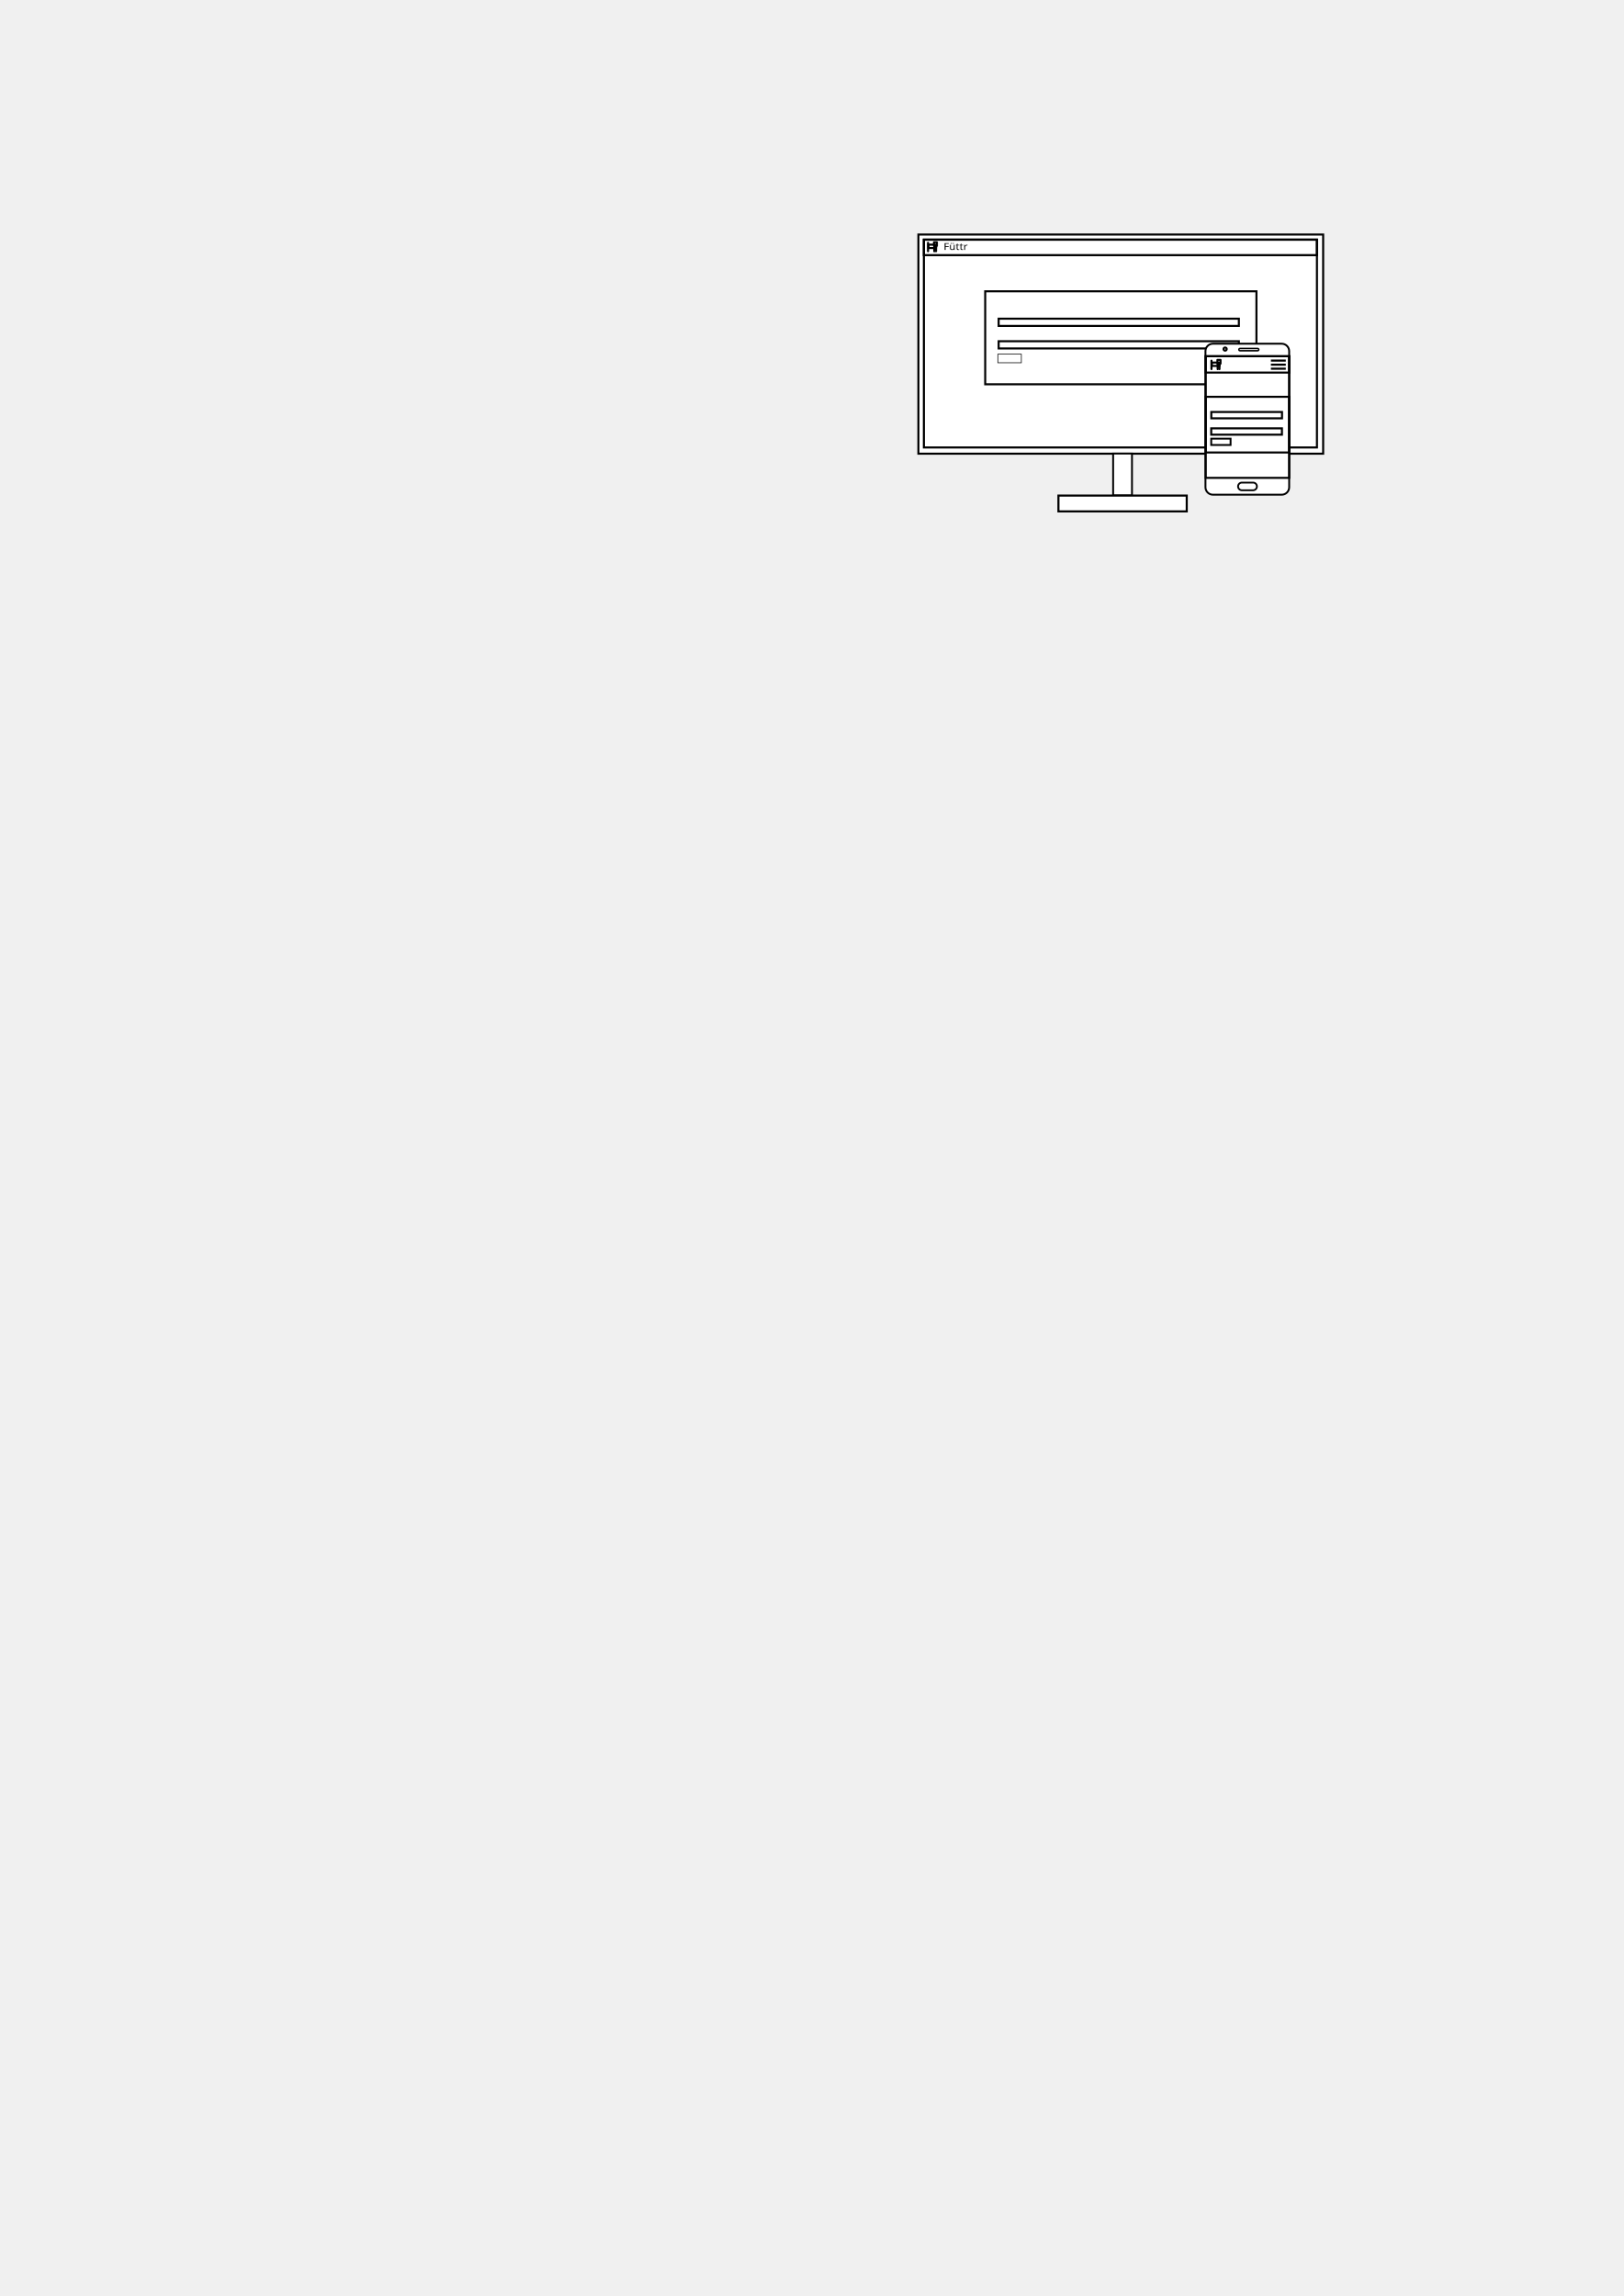
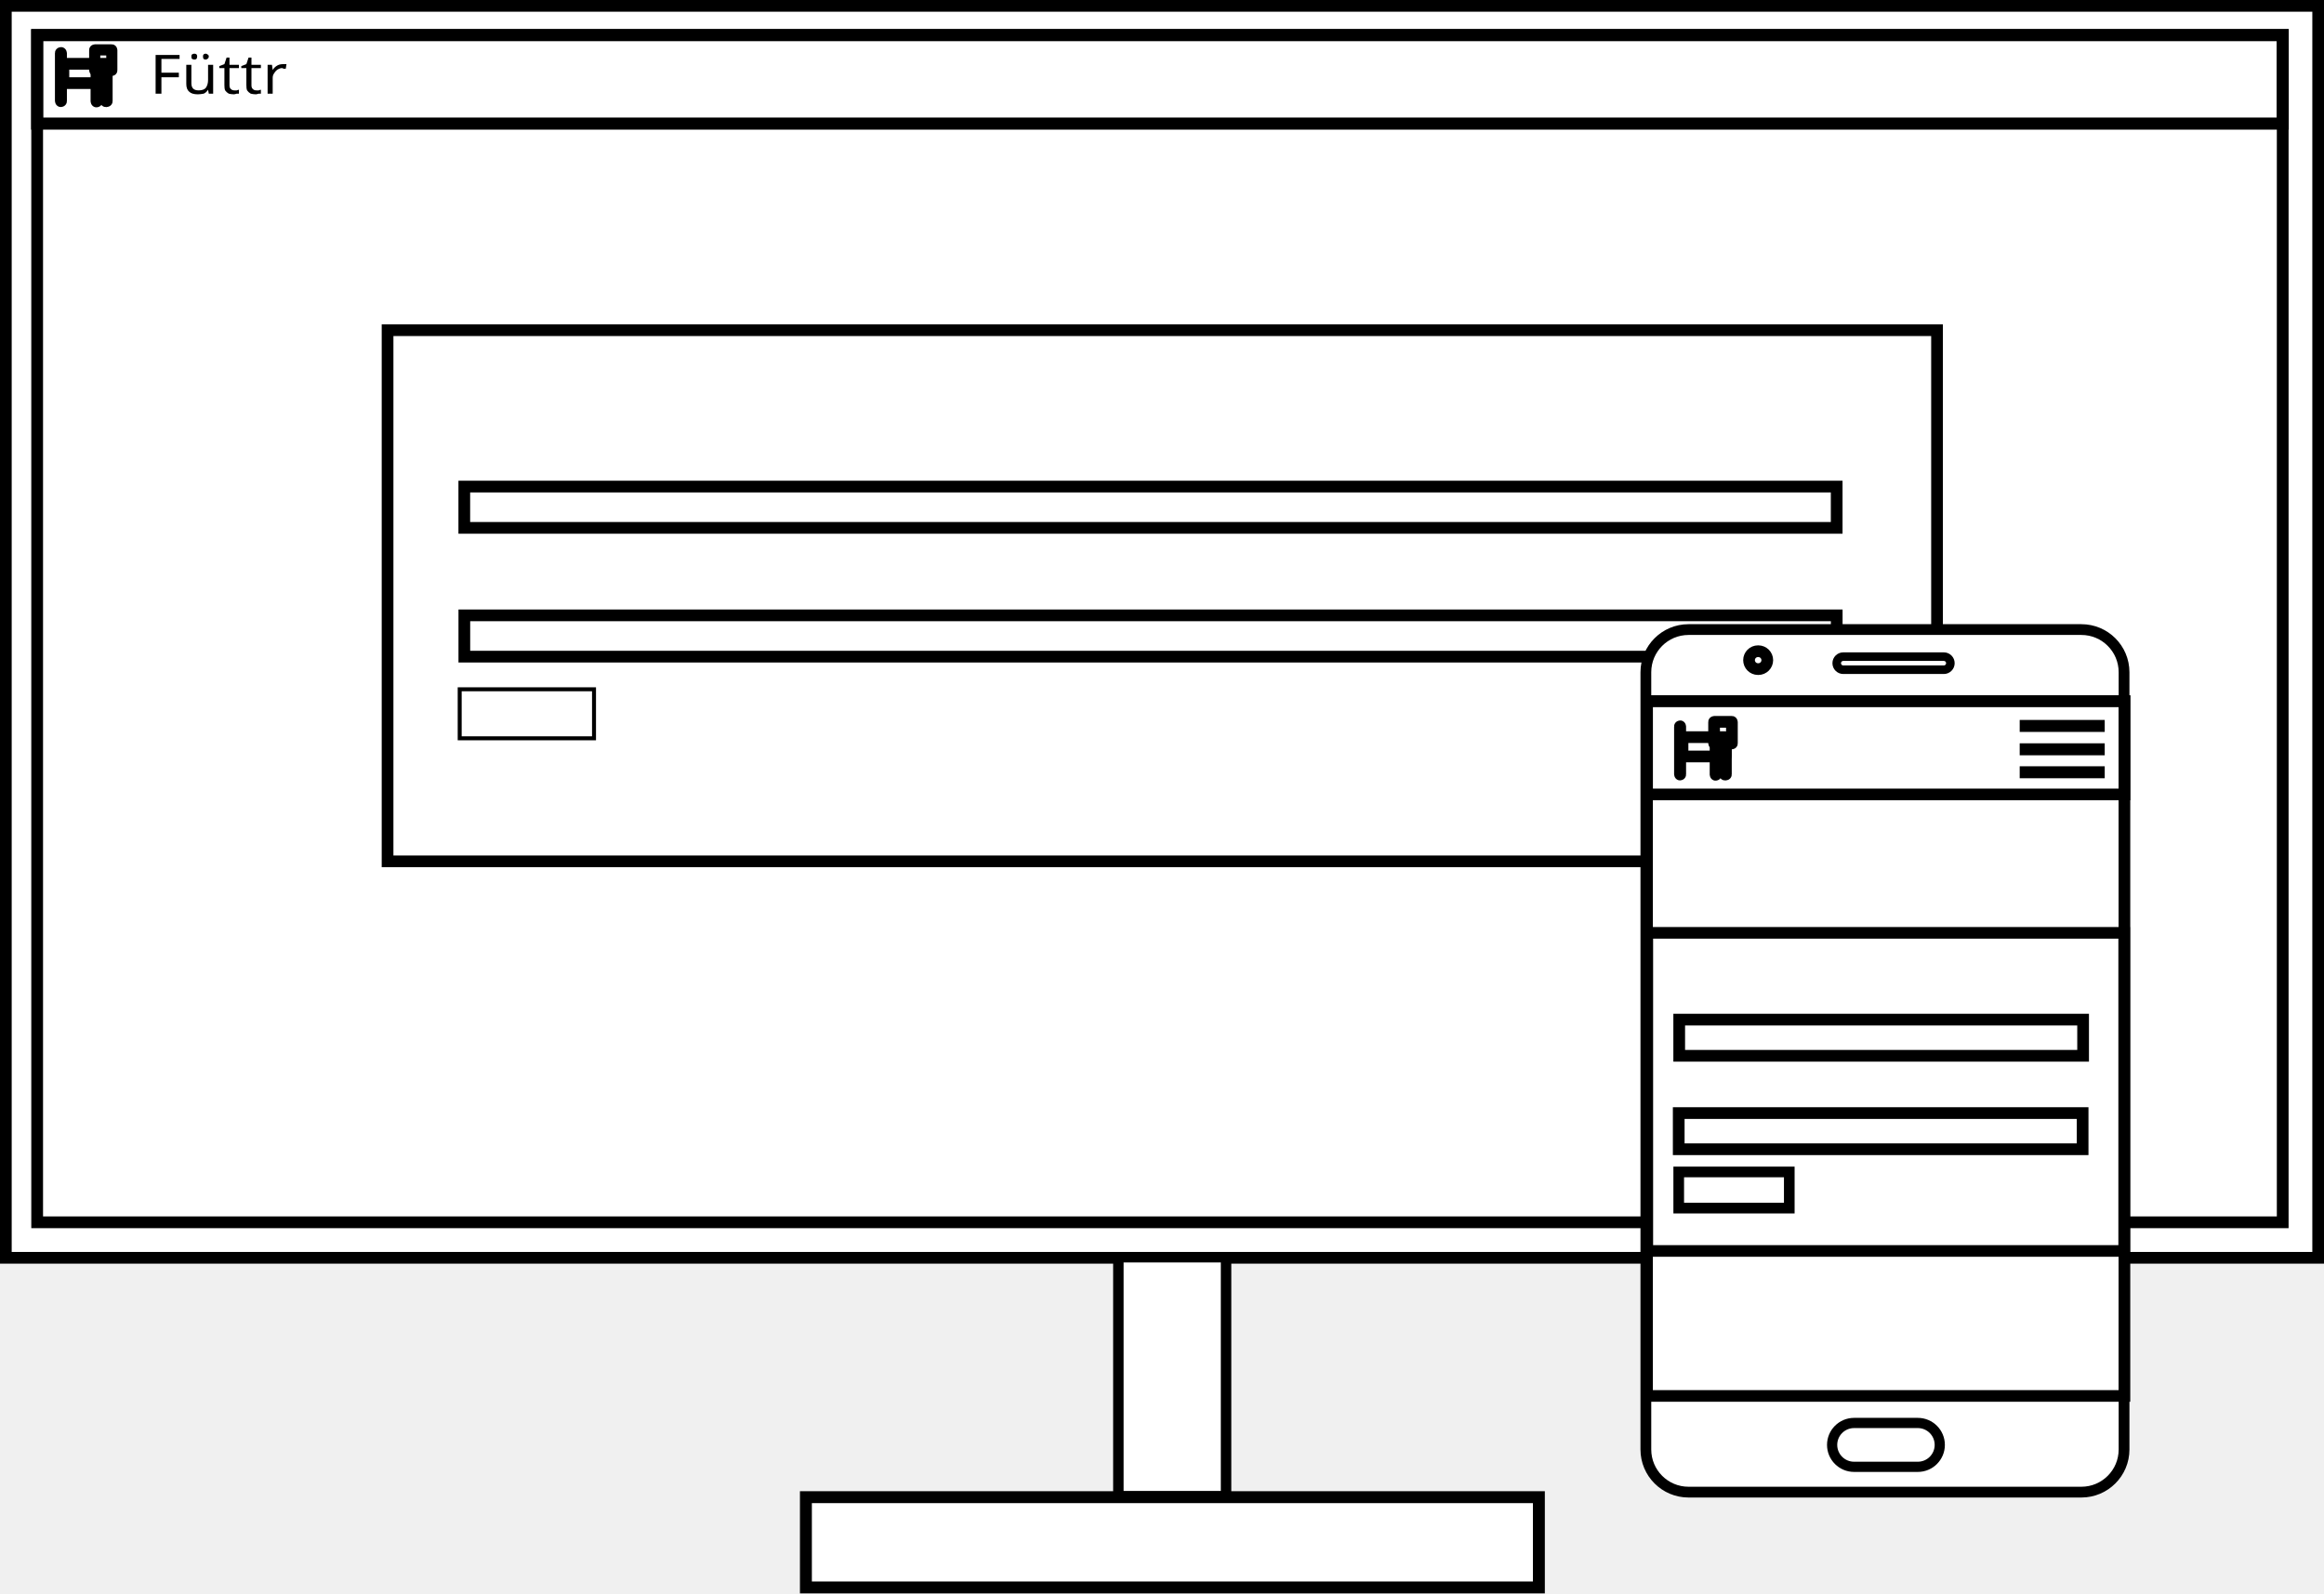
- <svg xmlns="http://www.w3.org/2000/svg" width="210mm" height="297mm" viewBox="0 0 210 297" version="1.1" id="svg7469">
+ <svg xmlns="http://www.w3.org/2000/svg" width="52.614mm" height="36.079mm" viewBox="0 0 52.614 36.079" version="1.1" id="svg7469">
  <defs id="defs7463" />
-   <g id="layer1">
+   <g id="layer1" transform="translate(-118.6467,-30.2055)">
    <rect style="opacity:1;vector-effect:none;fill:#ffffff;fill-opacity:1;fill-rule:evenodd;stroke:#000000;stroke-width:0.265;stroke-linecap:butt;stroke-linejoin:miter;stroke-miterlimit:4;stroke-dasharray:none;stroke-dashoffset:0;stroke-opacity:1" id="rect7483" width="52.35" height="28.348" x="118.779" y="30.338" />
    <rect style="opacity:1;vector-effect:none;fill:#ffffff;fill-opacity:1;fill-rule:evenodd;stroke:#000000;stroke-width:0.237;stroke-linecap:butt;stroke-linejoin:miter;stroke-miterlimit:4;stroke-dasharray:none;stroke-dashoffset:0;stroke-opacity:1" id="rect7485" width="2.438" height="5.414" x="143.966" y="58.673" />
    <rect style="opacity:1;vector-effect:none;fill:#ffffff;fill-opacity:1;fill-rule:evenodd;stroke:#000000;stroke-width:0.27;stroke-linecap:butt;stroke-linejoin:miter;stroke-miterlimit:4;stroke-dasharray:none;stroke-dashoffset:0;stroke-opacity:1" id="rect7487" width="16.594" height="2.044" x="136.892" y="64.106" />
    <rect style="opacity:1;vector-effect:none;fill:none;fill-opacity:1;fill-rule:evenodd;stroke:#000000;stroke-width:0.266;stroke-linecap:butt;stroke-linejoin:miter;stroke-miterlimit:4;stroke-dasharray:none;stroke-dashoffset:0;stroke-opacity:1" id="rect7497" width="50.838" height="26.882" x="119.488" y="31" />
    <text xml:space="preserve" style="font-style:normal;font-variant:normal;font-weight:normal;font-stretch:normal;font-size:1.304px;line-height:1.25;font-family:'Berlin Sans FB Demi';-inkscape-font-specification:'Berlin Sans FB Demi';letter-spacing:0px;word-spacing:0px;fill:#000000;fill-opacity:1;stroke:none;stroke-width:0.033" x="116.002" y="34.005" id="text7501" transform="scale(1.052018,0.950554)">
      <tspan id="tspan7499" x="116.002" y="34.005" style="font-style:normal;font-variant:normal;font-weight:normal;font-stretch:normal;font-family:'Berlin Sans FB Demi';-inkscape-font-specification:'Berlin Sans FB Demi';stroke-width:0.033">Füttr</tspan>
    </text>
    <flowRoot xml:space="preserve" id="flowRoot7515" style="font-style:normal;font-weight:normal;font-size:13.333px;line-height:1.25;font-family:sans-serif;letter-spacing:0px;word-spacing:0px;fill:#000000;fill-opacity:1;stroke:none" transform="matrix(0.06845897,0,0,0.06226636,104.5266,28.03805)">
      <flowRegion id="flowRegion7517">
        <rect id="rect7519" width="371.231" height="39.143" x="326.027" y="56.304" />
      </flowRegion>
      <flowPara id="flowPara7521">Home       Fütterung        Positionen       Einstellungen</flowPara>
    </flowRoot>
    <rect style="opacity:1;vector-effect:none;fill:none;fill-opacity:1;fill-rule:evenodd;stroke:#000000;stroke-width:0.274;stroke-linecap:butt;stroke-linejoin:miter;stroke-miterlimit:4;stroke-dasharray:none;stroke-dashoffset:0;stroke-opacity:1" id="rect7523" width="50.838" height="2.004" x="119.488" y="31" />
-     <flowRoot xml:space="preserve" id="flowRoot7525" style="fill:black;fill-opacity:1;stroke:none;font-family:sans-serif;font-style:normal;font-weight:normal;font-size:13.333px;line-height:1.25;letter-spacing:0px;word-spacing:0px">
+     <flowRoot xml:space="preserve" id="flowRoot7525" style="font-style:normal;font-weight:normal;font-size:13.333px;line-height:1.25;font-family:sans-serif;letter-spacing:0px;word-spacing:0px;fill:#000000;fill-opacity:1;stroke:none">
      <flowRegion id="flowRegion7527">
        <rect id="rect7529" width="116.673" height="44.952" x="489.419" y="143.934" />
      </flowRegion>
      <flowPara id="flowPara7531" />
    </flowRoot>
    <rect style="opacity:1;vector-effect:none;fill:none;fill-opacity:1;fill-rule:evenodd;stroke:#000000;stroke-width:0.265;stroke-linecap:butt;stroke-linejoin:miter;stroke-miterlimit:4;stroke-dasharray:none;stroke-dashoffset:0;stroke-opacity:1" id="rect7533" width="35.079" height="12.027" x="127.421" y="37.682" />
    <rect style="opacity:1;vector-effect:none;fill:none;fill-opacity:1;fill-rule:evenodd;stroke:#000000;stroke-width:0.265;stroke-linecap:butt;stroke-linejoin:miter;stroke-miterlimit:4;stroke-dasharray:none;stroke-dashoffset:0;stroke-opacity:1" id="rect7535" width="31.07" height="0.935" x="129.158" y="41.223" />
    <rect style="opacity:1;vector-effect:none;fill:none;fill-opacity:1;fill-rule:evenodd;stroke:#000000;stroke-width:0.265;stroke-linecap:butt;stroke-linejoin:miter;stroke-miterlimit:4;stroke-dasharray:none;stroke-dashoffset:0;stroke-opacity:1" id="rect7535-1" width="31.07" height="0.935" x="129.159" y="44.139" />
    <rect style="opacity:1;vector-effect:none;fill:none;fill-opacity:1;fill-rule:evenodd;stroke:#000000;stroke-width:0.09;stroke-linecap:butt;stroke-linejoin:miter;stroke-miterlimit:4;stroke-dasharray:none;stroke-dashoffset:0;stroke-opacity:1" id="rect7535-1-6" width="3.041" height="1.11" x="129.054" y="45.813" />
-     <flowRoot xml:space="preserve" id="flowRoot7569" style="fill:black;fill-opacity:1;stroke:none;font-family:sans-serif;font-style:normal;font-weight:normal;font-size:1.333px;line-height:1.25;letter-spacing:0px;word-spacing:0px;">
-       <flowRegion id="flowRegion7571" style="font-size:1.333px;">
+     <flowRoot xml:space="preserve" id="flowRoot7569" style="font-style:normal;font-weight:normal;font-size:1.333px;line-height:1.25;font-family:sans-serif;letter-spacing:0px;word-spacing:0px;fill:#000000;fill-opacity:1;stroke:none">
+       <flowRegion id="flowRegion7571" style="font-size:1.333px">
        <rect id="rect7573" width="24.938" height="1.894" x="490.555" y="152.647" style="font-size:1.333px" />
      </flowRegion>
      <flowPara id="flowPara7575" />
    </flowRoot>
    <flowRoot xml:space="preserve" id="flowRoot7577" style="font-style:normal;font-weight:normal;font-size:1.333px;line-height:1.25;font-family:sans-serif;letter-spacing:0px;word-spacing:0px;fill:#000000;fill-opacity:1;stroke:none" transform="matrix(0.2645833,0,0,0.2645833,0,0.5679477)">
      <flowRegion id="flowRegion7579">
        <rect id="rect7581" width="14.963" height="2.652" x="487.588" y="150.879" />
      </flowRegion>
      <flowPara id="flowPara7583">Benutzer:</flowPara>
    </flowRoot>
    <flowRoot xml:space="preserve" id="flowRoot7585" style="font-style:normal;font-weight:normal;font-size:1.333px;line-height:1.25;font-family:sans-serif;letter-spacing:0px;word-spacing:0px;fill:#000000;fill-opacity:1;stroke:none" transform="matrix(0.2645833,0,0,0.2645833,0,0.1837478)">
      <flowRegion id="flowRegion7587">
        <rect id="rect7589" width="12.879" height="2.336" x="487.588" y="163.38" />
      </flowRegion>
      <flowPara id="flowPara7591">Passwort:</flowPara>
    </flowRoot>
    <flowRoot xml:space="preserve" id="flowRoot7593" style="font-style:normal;font-weight:normal;font-size:1.333px;line-height:1.25;font-family:sans-serif;letter-spacing:0px;word-spacing:0px;fill:#000000;fill-opacity:1;stroke:none" transform="matrix(0.37495,0,0,0.3708362,-53.56877,-18.09738)">
      <flowRegion id="flowRegion7595">
        <rect id="rect7597" width="11.492" height="4.195" x="487.763" y="173.152" />
      </flowRegion>
      <flowPara id="flowPara7599">Anmelden</flowPara>
    </flowRoot>
    <rect style="opacity:1;vector-effect:none;fill:#ffffff;fill-opacity:1;fill-rule:evenodd;stroke:#000000;stroke-width:0.244;stroke-linecap:butt;stroke-linejoin:miter;stroke-miterlimit:4;stroke-dasharray:none;stroke-dashoffset:0;stroke-opacity:1" id="rect7601" width="10.826" height="19.531" x="155.908" y="44.461" ry="0.966" />
    <rect style="opacity:1;vector-effect:none;fill:none;fill-opacity:1;fill-rule:evenodd;stroke:#000000;stroke-width:0.263;stroke-linecap:butt;stroke-linejoin:miter;stroke-miterlimit:4;stroke-dasharray:none;stroke-dashoffset:0;stroke-opacity:1" id="rect7603" width="10.808" height="15.733" x="155.935" y="46.081" ry="0" />
    <rect style="opacity:1;vector-effect:none;fill:none;fill-opacity:1;fill-rule:evenodd;stroke:#000000;stroke-width:0.231;stroke-linecap:butt;stroke-linejoin:miter;stroke-miterlimit:4;stroke-dasharray:none;stroke-dashoffset:0;stroke-opacity:1" id="rect7605" width="2.437" height="0.993" x="160.125" y="62.426" ry="0.497" />
    <rect style="opacity:1;vector-effect:none;fill:none;fill-opacity:1;fill-rule:evenodd;stroke:#000000;stroke-width:0.194;stroke-linecap:butt;stroke-linejoin:miter;stroke-miterlimit:4;stroke-dasharray:none;stroke-dashoffset:0;stroke-opacity:1" id="rect7607" width="2.573" height="0.296" x="160.229" y="45.074" ry="0.148" />
    <rect style="opacity:1;vector-effect:none;fill:none;fill-opacity:1;fill-rule:evenodd;stroke:#000000;stroke-width:0.265;stroke-linecap:butt;stroke-linejoin:miter;stroke-miterlimit:4;stroke-dasharray:none;stroke-dashoffset:0;stroke-opacity:1" id="rect7609" width="0.413" height="0.405" x="158.244" y="44.951" ry="0.203" />
    <rect style="opacity:1;vector-effect:none;fill:none;fill-opacity:1;fill-rule:evenodd;stroke:#000000;stroke-width:0.265;stroke-linecap:butt;stroke-linejoin:miter;stroke-miterlimit:4;stroke-dasharray:none;stroke-dashoffset:0;stroke-opacity:1" id="rect7611" width="0.006" height="1.093" x="120.023" y="31.404" ry="0.003" />
    <rect style="opacity:1;vector-effect:none;fill:none;fill-opacity:1;fill-rule:evenodd;stroke:#000000;stroke-width:0.265;stroke-linecap:butt;stroke-linejoin:miter;stroke-miterlimit:4;stroke-dasharray:none;stroke-dashoffset:0;stroke-opacity:1" id="rect7613" width="0.006" height="0.614" x="120.83" y="31.89" ry="0.003" />
    <rect style="opacity:1;vector-effect:none;fill:none;fill-opacity:1;fill-rule:evenodd;stroke:#000000;stroke-width:0.265;stroke-linecap:butt;stroke-linejoin:miter;stroke-miterlimit:4;stroke-dasharray:none;stroke-dashoffset:0;stroke-opacity:1" id="rect7615" width="0.023" height="0.684" x="121.041" y="31.813" ry="0.003" />
    <rect style="opacity:1;vector-effect:none;fill:none;fill-opacity:1;fill-rule:evenodd;stroke:#000000;stroke-width:0.265;stroke-linecap:butt;stroke-linejoin:miter;stroke-miterlimit:4;stroke-dasharray:none;stroke-dashoffset:0;stroke-opacity:1" id="rect7617" width="0.976" height="0.438" x="120.082" y="31.65" ry="0.003" />
    <rect style="opacity:1;vector-effect:none;fill:none;fill-opacity:1;fill-rule:evenodd;stroke:#000000;stroke-width:0.252;stroke-linecap:butt;stroke-linejoin:miter;stroke-miterlimit:4;stroke-dasharray:none;stroke-dashoffset:0;stroke-opacity:1" id="rect7619" width="0.387" height="0.466" x="120.791" y="31.335" ry="0.003" />
    <rect style="opacity:1;vector-effect:none;fill:none;fill-opacity:1;fill-rule:evenodd;stroke:#000000;stroke-width:0.265;stroke-linecap:butt;stroke-linejoin:miter;stroke-miterlimit:4;stroke-dasharray:none;stroke-dashoffset:0;stroke-opacity:1" id="rect7611-0" width="0.006" height="1.093" x="156.68" y="46.651" ry="0.003" />
    <rect style="opacity:1;vector-effect:none;fill:none;fill-opacity:1;fill-rule:evenodd;stroke:#000000;stroke-width:0.265;stroke-linecap:butt;stroke-linejoin:miter;stroke-miterlimit:4;stroke-dasharray:none;stroke-dashoffset:0;stroke-opacity:1" id="rect7613-5" width="0.006" height="0.614" x="157.486" y="47.136" ry="0.003" />
    <rect style="opacity:1;vector-effect:none;fill:none;fill-opacity:1;fill-rule:evenodd;stroke:#000000;stroke-width:0.265;stroke-linecap:butt;stroke-linejoin:miter;stroke-miterlimit:4;stroke-dasharray:none;stroke-dashoffset:0;stroke-opacity:1" id="rect7615-0" width="0.023" height="0.684" x="157.697" y="47.06" ry="0.003" />
    <rect style="opacity:1;vector-effect:none;fill:none;fill-opacity:1;fill-rule:evenodd;stroke:#000000;stroke-width:0.265;stroke-linecap:butt;stroke-linejoin:miter;stroke-miterlimit:4;stroke-dasharray:none;stroke-dashoffset:0;stroke-opacity:1" id="rect7617-7" width="0.976" height="0.438" x="156.738" y="46.897" ry="0.003" />
    <rect style="opacity:1;vector-effect:none;fill:none;fill-opacity:1;fill-rule:evenodd;stroke:#000000;stroke-width:0.265;stroke-linecap:butt;stroke-linejoin:miter;stroke-miterlimit:4;stroke-dasharray:none;stroke-dashoffset:0;stroke-opacity:1" id="rect7619-1" width="0.403" height="0.491" x="157.453" y="46.55" ry="0.003" />
    <rect style="opacity:1;vector-effect:none;fill:none;fill-opacity:1;fill-rule:evenodd;stroke:#000000;stroke-width:0.264;stroke-linecap:butt;stroke-linejoin:miter;stroke-miterlimit:4;stroke-dasharray:none;stroke-dashoffset:0;stroke-opacity:1" id="rect7648" width="10.808" height="2.113" x="155.935" y="46.081" ry="0" />
    <rect style="opacity:1;vector-effect:none;fill:none;fill-opacity:1;fill-rule:evenodd;stroke:#000000;stroke-width:0.265;stroke-linecap:butt;stroke-linejoin:miter;stroke-miterlimit:4;stroke-dasharray:none;stroke-dashoffset:0;stroke-opacity:1" id="rect7652" width="1.66" height="0.006" x="164.504" y="46.64" />
    <rect style="opacity:1;vector-effect:none;fill:none;fill-opacity:1;fill-rule:evenodd;stroke:#000000;stroke-width:0.265;stroke-linecap:butt;stroke-linejoin:miter;stroke-miterlimit:4;stroke-dasharray:none;stroke-dashoffset:0;stroke-opacity:1" id="rect7652-0" width="1.66" height="0.006" x="164.504" y="47.169" />
    <rect style="opacity:1;vector-effect:none;fill:none;fill-opacity:1;fill-rule:evenodd;stroke:#000000;stroke-width:0.265;stroke-linecap:butt;stroke-linejoin:miter;stroke-miterlimit:4;stroke-dasharray:none;stroke-dashoffset:0;stroke-opacity:1" id="rect7652-1" width="1.66" height="0.006" x="164.504" y="47.689" />
    <rect style="opacity:1;vector-effect:none;fill:none;fill-opacity:1;fill-rule:evenodd;stroke:#000000;stroke-width:0.263;stroke-linecap:butt;stroke-linejoin:miter;stroke-miterlimit:4;stroke-dasharray:none;stroke-dashoffset:0;stroke-opacity:1" id="rect7677" width="10.797" height="7.203" x="155.94" y="51.328" />
    <rect style="opacity:1;vector-effect:none;fill:none;fill-opacity:1;fill-rule:evenodd;stroke:#000000;stroke-width:0.265;stroke-linecap:butt;stroke-linejoin:miter;stroke-miterlimit:4;stroke-dasharray:none;stroke-dashoffset:0;stroke-opacity:1" id="rect7679" width="9.144" height="0.819" x="156.663" y="53.293" />
    <rect style="opacity:1;vector-effect:none;fill:none;fill-opacity:1;fill-rule:evenodd;stroke:#000000;stroke-width:0.265;stroke-linecap:butt;stroke-linejoin:miter;stroke-miterlimit:4;stroke-dasharray:none;stroke-dashoffset:0;stroke-opacity:1" id="rect7679-6" width="9.144" height="0.819" x="156.652" y="55.409" />
    <rect style="opacity:1;vector-effect:none;fill:none;fill-opacity:1;fill-rule:evenodd;stroke:#000000;stroke-width:0.241;stroke-linecap:butt;stroke-linejoin:miter;stroke-miterlimit:4;stroke-dasharray:none;stroke-dashoffset:0;stroke-opacity:1" id="rect7698" width="2.503" height="0.819" x="156.652" y="56.742" />
    <flowRoot xml:space="preserve" id="flowRoot7700" style="font-style:normal;font-weight:normal;font-size:1.333px;line-height:1.25;font-family:sans-serif;letter-spacing:0px;word-spacing:0px;fill:#000000;fill-opacity:1;stroke:none" transform="matrix(0.2645833,0,0,0.2645833,35.08033,-2.034303)">
      <flowRegion id="flowRegion7702">
        <rect id="rect7704" width="13.5" height="3.562" x="458.938" y="206.582" />
      </flowRegion>
      <flowPara id="flowPara7706">Benutzer:</flowPara>
    </flowRoot>
    <flowRoot xml:space="preserve" id="flowRoot7708" style="font-style:normal;font-weight:normal;font-size:1.333px;line-height:1.25;font-family:sans-serif;letter-spacing:0px;word-spacing:0px;fill:#000000;fill-opacity:1;stroke:none" transform="matrix(0.2645833,0,0,0.2645833,35.03072,-2.414641)">
      <flowRegion id="flowRegion7710">
        <rect id="rect7712" width="12.188" height="1.875" x="459.125" y="216.207" />
      </flowRegion>
      <flowPara id="flowPara7714">Passwort:</flowPara>
    </flowRoot>
    <flowRoot xml:space="preserve" id="flowRoot7716" style="font-style:normal;font-weight:normal;font-size:1.333px;line-height:1.25;font-family:sans-serif;letter-spacing:0px;word-spacing:0px;fill:#000000;fill-opacity:1;stroke:none" transform="matrix(0.2645833,0,0,0.2645833,35.57642,-2.381568)">
      <flowRegion id="flowRegion7718">
        <rect id="rect7720" width="9.459" height="3.095" x="459.044" y="224.272" />
      </flowRegion>
      <flowPara id="flowPara7722">Anmelden</flowPara>
    </flowRoot>
  </g>
</svg>
